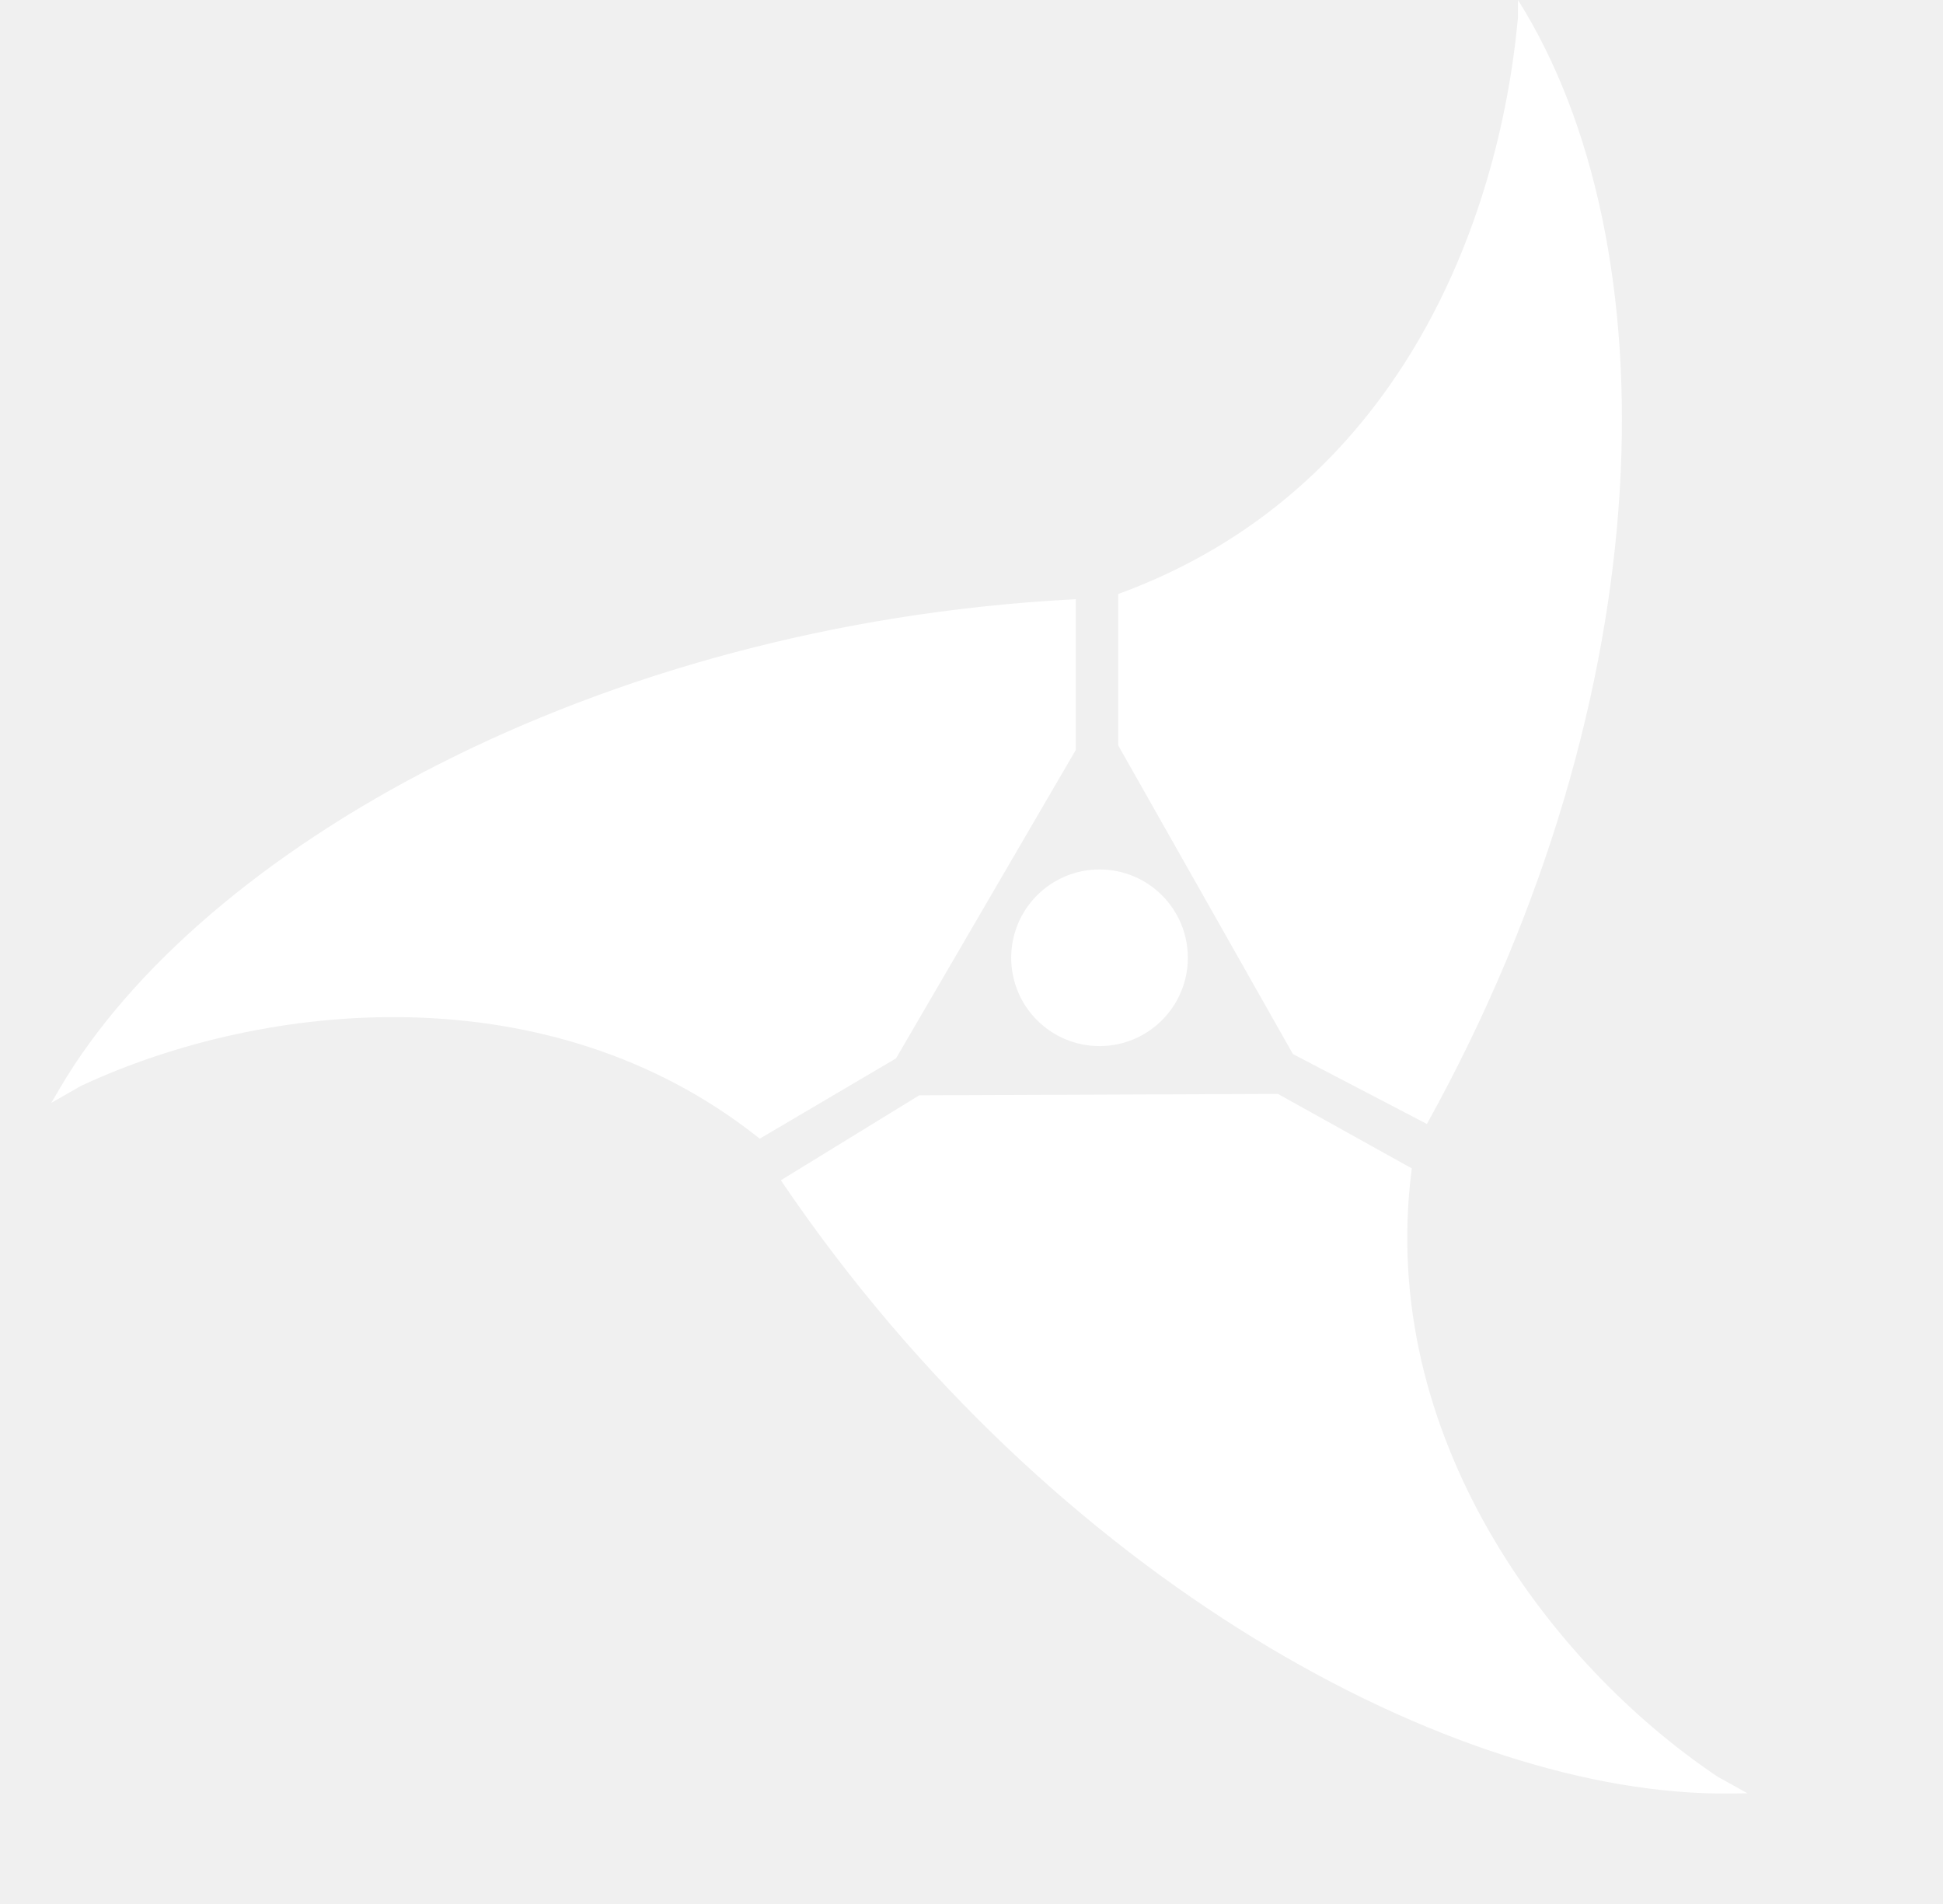
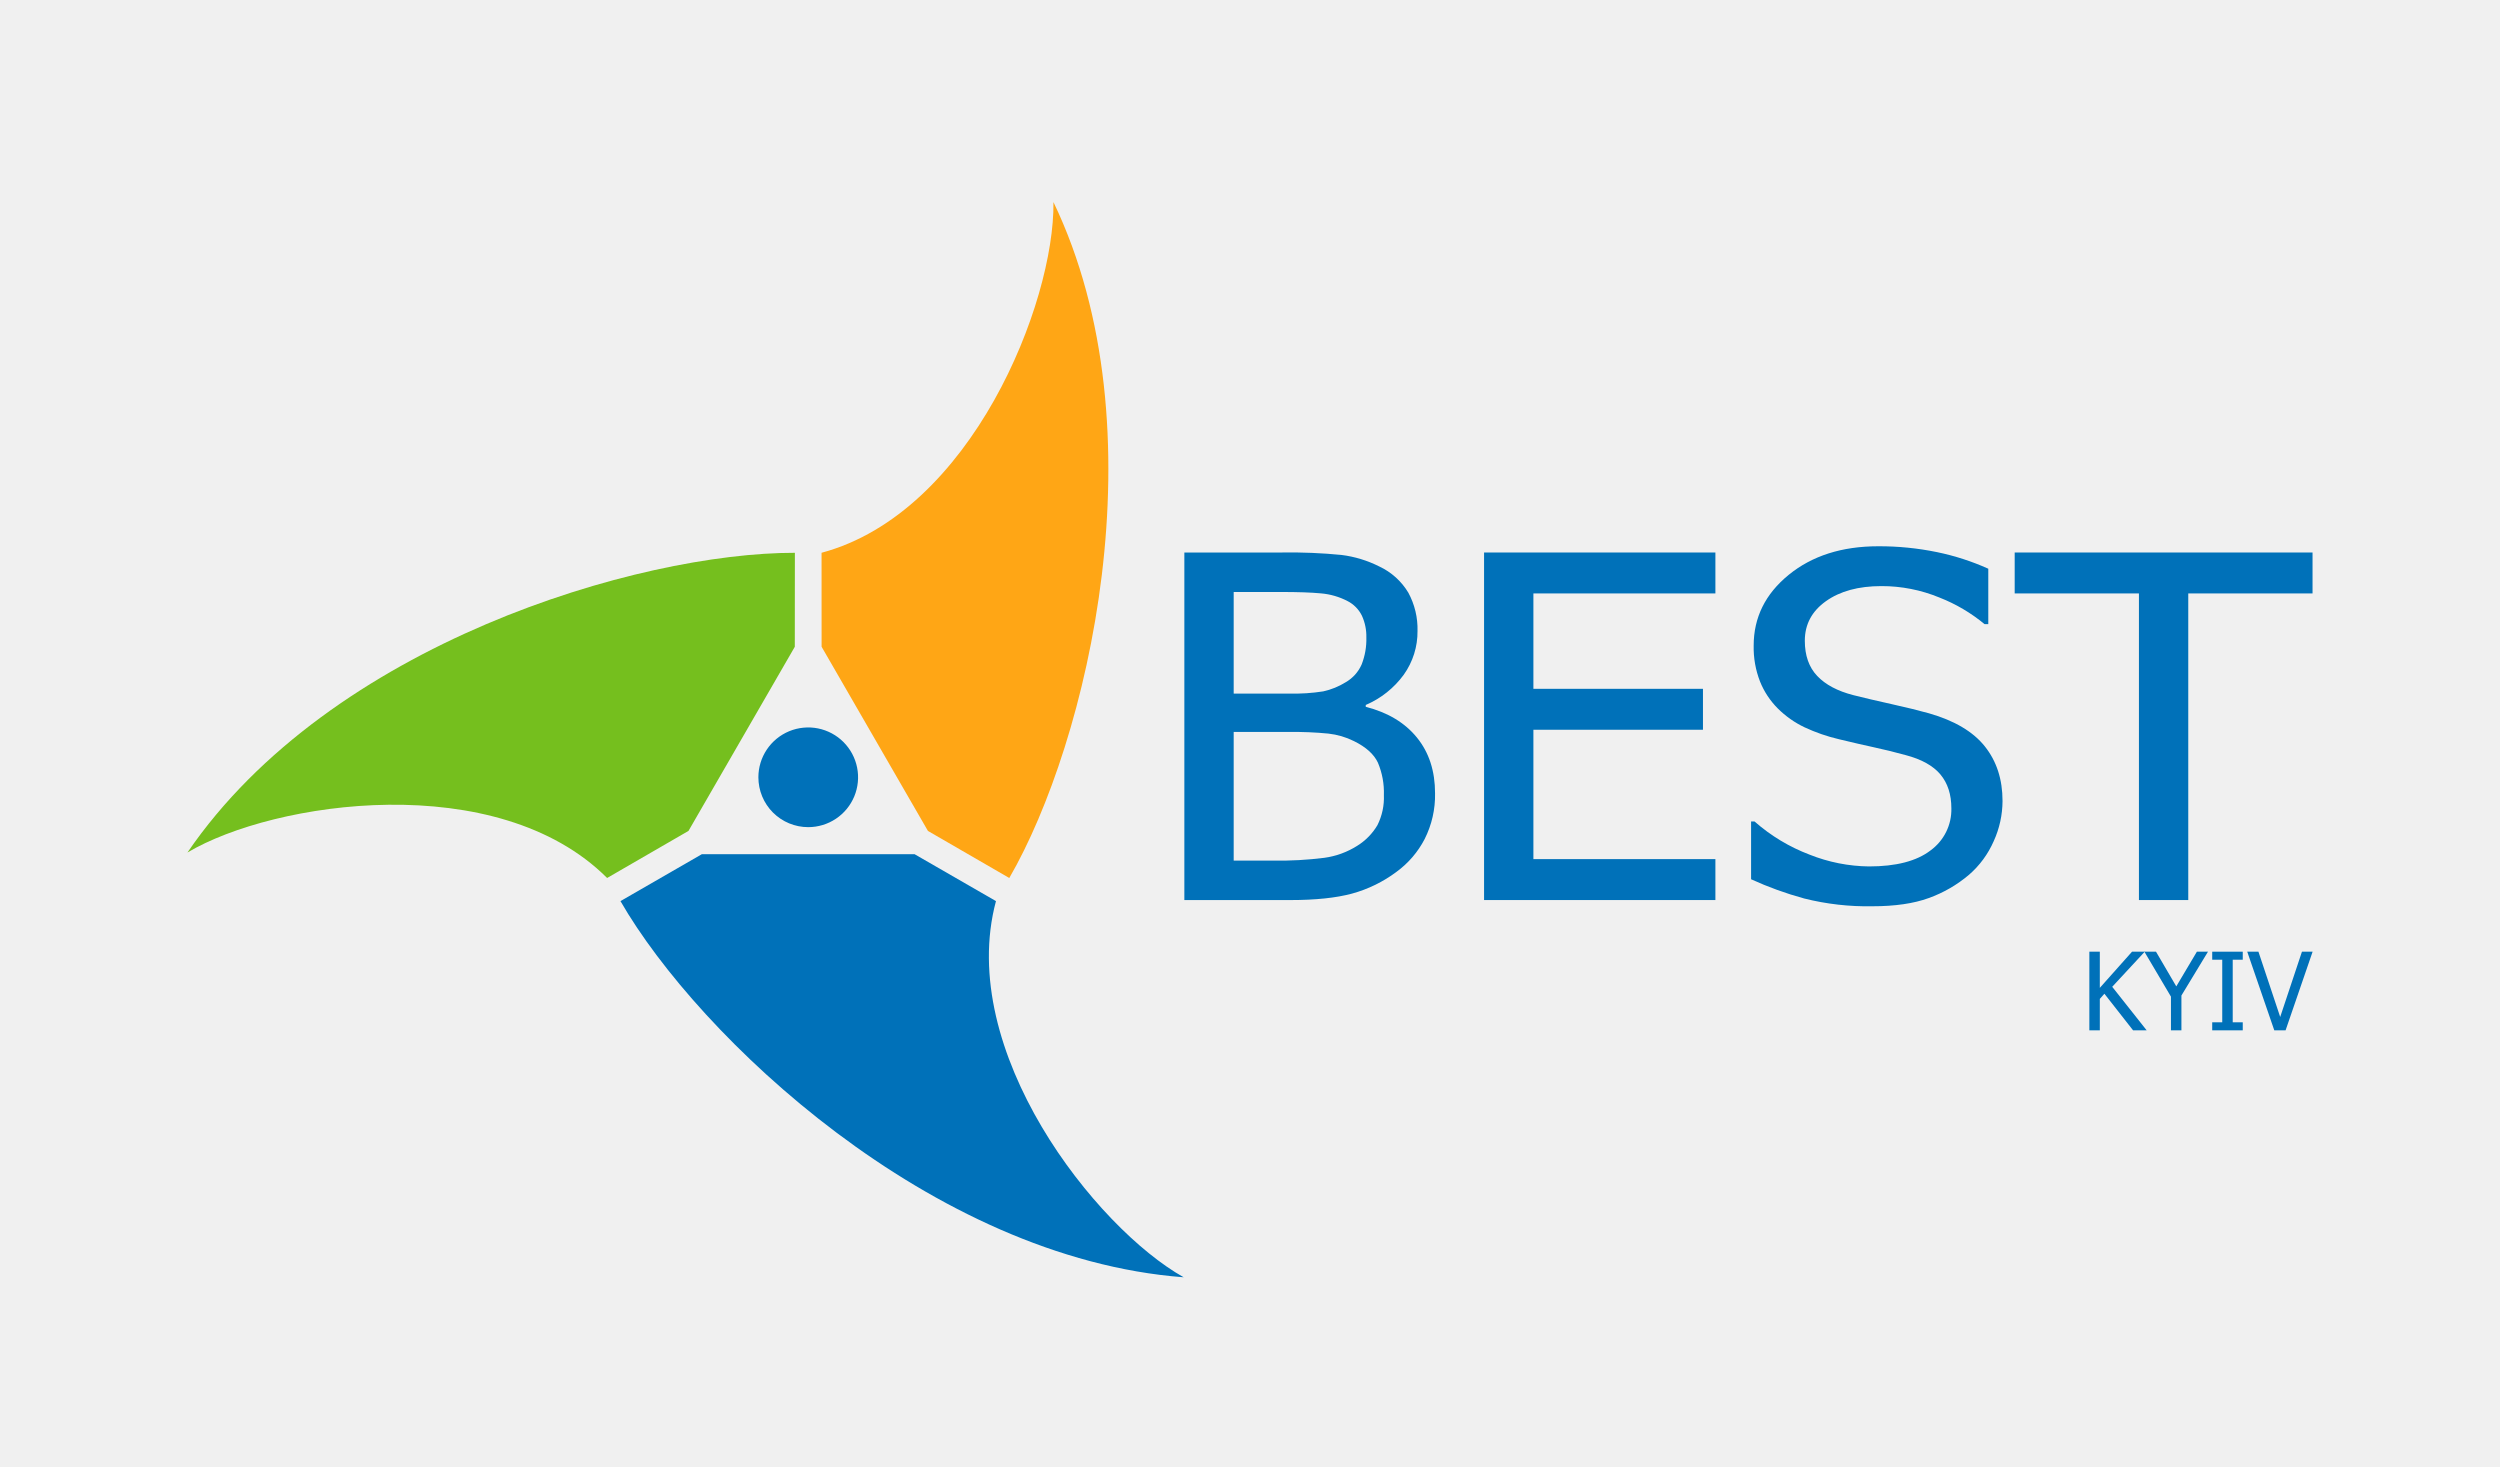
- <svg xmlns="http://www.w3.org/2000/svg" width="99" height="97" viewBox="0 0 99 97" fill="none">
-   <path d="M56.976 37.984V30.269C71.181 25.082 76.373 11.468 77.345 0.882V-6.10352e-05C85.128 12.351 84.936 35.196 72.704 57.274L65.878 53.712L56.976 37.984Z" fill="white" />
-   <path d="M45.483 53.759L38.732 57.735C28.02 49.278 13.483 50.706 4.023 55.12L3.27 55.551C10.361 43.502 30.331 32.097 54.578 30.783L54.578 38.153L45.483 53.759Z" fill="white" />
-   <path fill-rule="evenodd" clip-rule="evenodd" d="M2.61 56.2L3.063 55.43C6.639 49.355 13.445 43.465 22.381 38.93C31.32 34.394 42.407 31.205 54.562 30.547L54.812 30.533L54.812 38.217L45.654 53.931L38.71 58.022L38.582 57.921C27.969 49.542 13.542 50.942 4.129 55.331L2.61 56.2ZM3.949 54.892C13.421 50.483 27.965 49.037 38.748 57.449L45.306 53.586L54.338 38.089L54.338 31.034C42.346 31.719 31.414 34.877 22.595 39.353C14.098 43.665 7.577 49.192 3.949 54.892Z" fill="white" />
-   <path d="M65.05 55.979L71.679 59.668C69.977 73.209 78.714 84.915 87.384 90.731L88.141 91.153C74.162 91.311 53.78 80.291 40.121 60.215L46.903 56.051L65.05 55.979Z" fill="white" />
-   <path fill-rule="evenodd" clip-rule="evenodd" d="M89.038 91.379L88.145 91.389C81.098 91.469 72.464 88.733 63.889 83.473C55.31 78.211 46.775 70.413 39.926 60.347L39.787 60.142L46.837 55.813L65.112 55.741L71.936 59.538L71.915 59.697C70.229 73.113 78.886 84.739 87.509 90.528L89.038 91.379ZM87.227 90.909C78.555 85.08 69.798 73.376 71.425 59.797L64.99 56.216L46.971 56.287L40.459 60.286C47.245 70.197 55.673 77.877 64.137 83.069C72.291 88.071 80.465 90.754 87.227 90.909Z" fill="white" />
-   <path d="M60.523 48.804C60.523 51.289 58.509 53.304 56.023 53.304C53.538 53.304 51.523 51.289 51.523 48.804C51.523 46.318 53.538 44.304 56.023 44.304C58.509 44.304 60.523 46.318 60.523 48.804Z" fill="white" />
+ <svg xmlns="http://www.w3.org/2000/svg" width="150" height="88" viewBox="0 0 150 88" fill="none">
+   <mask id="mask0_4_701" style="mask-type:luminance" maskUnits="userSpaceOnUse" x="0" y="0" width="150" height="88">
+     <path d="M150 0.88H0V87.885H150V0.88Z" fill="white" />
+   </mask>
+   <g mask="url(#mask0_4_701)">
+     <path d="M86.103 47.597C86.122 48.55 85.908 49.494 85.478 50.345C85.076 51.12 84.5 51.792 83.794 52.307C82.992 52.909 82.082 53.354 81.114 53.618C80.161 53.875 78.929 54.004 77.42 54.004H71.061V33.15H76.94C78.125 33.132 79.31 33.181 80.49 33.297C81.28 33.396 82.048 33.63 82.759 33.989C83.484 34.328 84.091 34.876 84.501 35.563C84.881 36.265 85.071 37.053 85.051 37.851C85.063 38.793 84.774 39.714 84.227 40.481C83.644 41.281 82.855 41.909 81.945 42.298V42.41C83.266 42.746 84.29 43.361 85.016 44.254C85.742 45.146 86.104 46.261 86.103 47.597ZM81.981 38.245C81.992 37.795 81.9 37.348 81.713 36.938C81.527 36.562 81.225 36.255 80.852 36.064C80.358 35.807 79.818 35.651 79.263 35.603C78.678 35.547 77.871 35.519 76.842 35.519H74.021V41.615H77.362C78.043 41.632 78.724 41.588 79.397 41.482C79.876 41.376 80.333 41.19 80.749 40.93C81.171 40.686 81.504 40.314 81.699 39.867C81.901 39.351 81.997 38.799 81.981 38.245ZM83.033 47.706C83.056 47.04 82.934 46.377 82.676 45.763C82.438 45.253 81.957 44.82 81.234 44.465C80.756 44.227 80.24 44.076 79.709 44.016C78.931 43.94 78.149 43.907 77.367 43.918H74.021V51.636H76.415C77.434 51.653 78.453 51.596 79.464 51.468C80.162 51.372 80.831 51.128 81.427 50.752C81.928 50.443 82.347 50.017 82.646 49.51C82.926 48.951 83.059 48.33 83.033 47.706V47.706Z" fill="#0071B9" />
+     <path d="M89.044 54.003V33.15H102.924V35.606H92.004V41.329H102.178V43.785H92.004V51.547H102.924V54.003H89.044Z" fill="#0071B9" />
+     <path d="M112.348 54.376C110.965 54.403 109.586 54.245 108.245 53.908C107.156 53.61 106.092 53.224 105.065 52.755V49.289H105.273C106.246 50.146 107.366 50.821 108.579 51.28C109.712 51.732 110.918 51.971 112.138 51.986C113.766 51.986 114.997 51.666 115.831 51.027C116.228 50.738 116.55 50.357 116.768 49.917C116.986 49.477 117.094 48.99 117.082 48.499C117.082 47.668 116.863 46.992 116.426 46.468C115.989 45.945 115.293 45.557 114.339 45.306C113.654 45.119 113.028 44.965 112.462 44.844C111.896 44.722 111.186 44.558 110.331 44.352C109.623 44.186 108.934 43.947 108.274 43.639C107.677 43.356 107.133 42.972 106.665 42.505C106.205 42.043 105.842 41.493 105.6 40.888C105.334 40.203 105.205 39.474 105.22 38.739C105.22 37.05 105.92 35.634 107.322 34.491C108.724 33.348 110.513 32.777 112.69 32.776C113.875 32.771 115.057 32.888 116.217 33.127C117.277 33.345 118.31 33.679 119.297 34.123V37.447H119.073C118.259 36.773 117.343 36.233 116.358 35.849C115.256 35.395 114.075 35.163 112.883 35.166C111.511 35.166 110.402 35.468 109.557 36.07C108.711 36.672 108.289 37.464 108.289 38.444C108.289 39.331 108.537 40.036 109.034 40.559C109.531 41.081 110.251 41.464 111.195 41.707C111.821 41.866 112.586 42.046 113.49 42.246C114.394 42.447 115.144 42.631 115.741 42.799C117.271 43.238 118.388 43.9 119.093 44.787C119.799 45.674 120.152 46.765 120.152 48.062C120.148 48.893 119.968 49.714 119.623 50.47C119.285 51.243 118.779 51.932 118.141 52.486C117.425 53.093 116.605 53.567 115.721 53.885C114.822 54.212 113.698 54.376 112.348 54.376Z" fill="#0071B9" />
+     <path d="M128.336 54.003V35.606H120.881V33.15H138.752V35.606H131.296V54.003H128.336Z" fill="#0071B9" />
+     <path d="M59.758 54.066L54.872 51.25H42.114L37.228 54.066C41.903 62.186 55.879 75.488 71.023 76.637C65.746 73.68 57.348 63.06 59.758 54.066Z" fill="#0071B9" />
+     <path d="M63.207 12.127C63.285 18.174 58.289 30.754 49.293 33.166L49.296 38.806L55.676 49.856L60.557 52.68C65.254 44.572 69.783 25.814 63.208 12.127L63.207 12.127Z" fill="#FFA615" />
+     <path d="M11.247 51.151C16.446 48.057 29.843 46.094 36.427 52.679L41.309 49.855L41.212 50.023L47.688 38.807L47.693 33.168C38.322 33.154 19.815 38.61 11.247 51.151Z" fill="#75BF1E" />
+     <path d="M45.503 46.638C45.503 46.046 45.678 45.468 46.007 44.976C46.336 44.484 46.803 44.101 47.349 43.874C47.896 43.648 48.497 43.589 49.078 43.704C49.658 43.82 50.191 44.105 50.609 44.523C51.027 44.942 51.312 45.475 51.427 46.055C51.543 46.635 51.483 47.237 51.257 47.783C51.03 48.33 50.647 48.797 50.155 49.125C49.663 49.454 49.084 49.629 48.493 49.629C48.1 49.629 47.711 49.551 47.348 49.401C46.986 49.251 46.656 49.03 46.378 48.753C46.101 48.475 45.88 48.145 45.73 47.782C45.58 47.42 45.503 47.031 45.503 46.638Z" fill="#0071B9" />
+   </g>
+   <path d="M128.8 61.82H127.985L126.264 59.624L125.989 59.934V61.82H125.361V57.101H125.989V59.272L127.922 57.101H128.686L126.733 59.208L128.8 61.82Z" fill="#0071B9" />
+   <path d="M132.479 57.101L130.885 59.731V61.82H130.257V59.798L128.663 57.101H129.36L130.577 59.183L131.813 57.101H132.479Z" fill="#0071B9" />
+   <path d="M134.565 61.82H132.733V61.338H133.335V57.583H132.733V57.101H134.565V57.583H133.963V61.338H134.565V61.82Z" fill="#0071B9" />
+   <path d="M138.757 57.101L137.135 61.82H136.457L134.834 57.101H135.506L136.812 61.018L138.117 57.101H138.757Z" fill="#0071B9" />
</svg>
